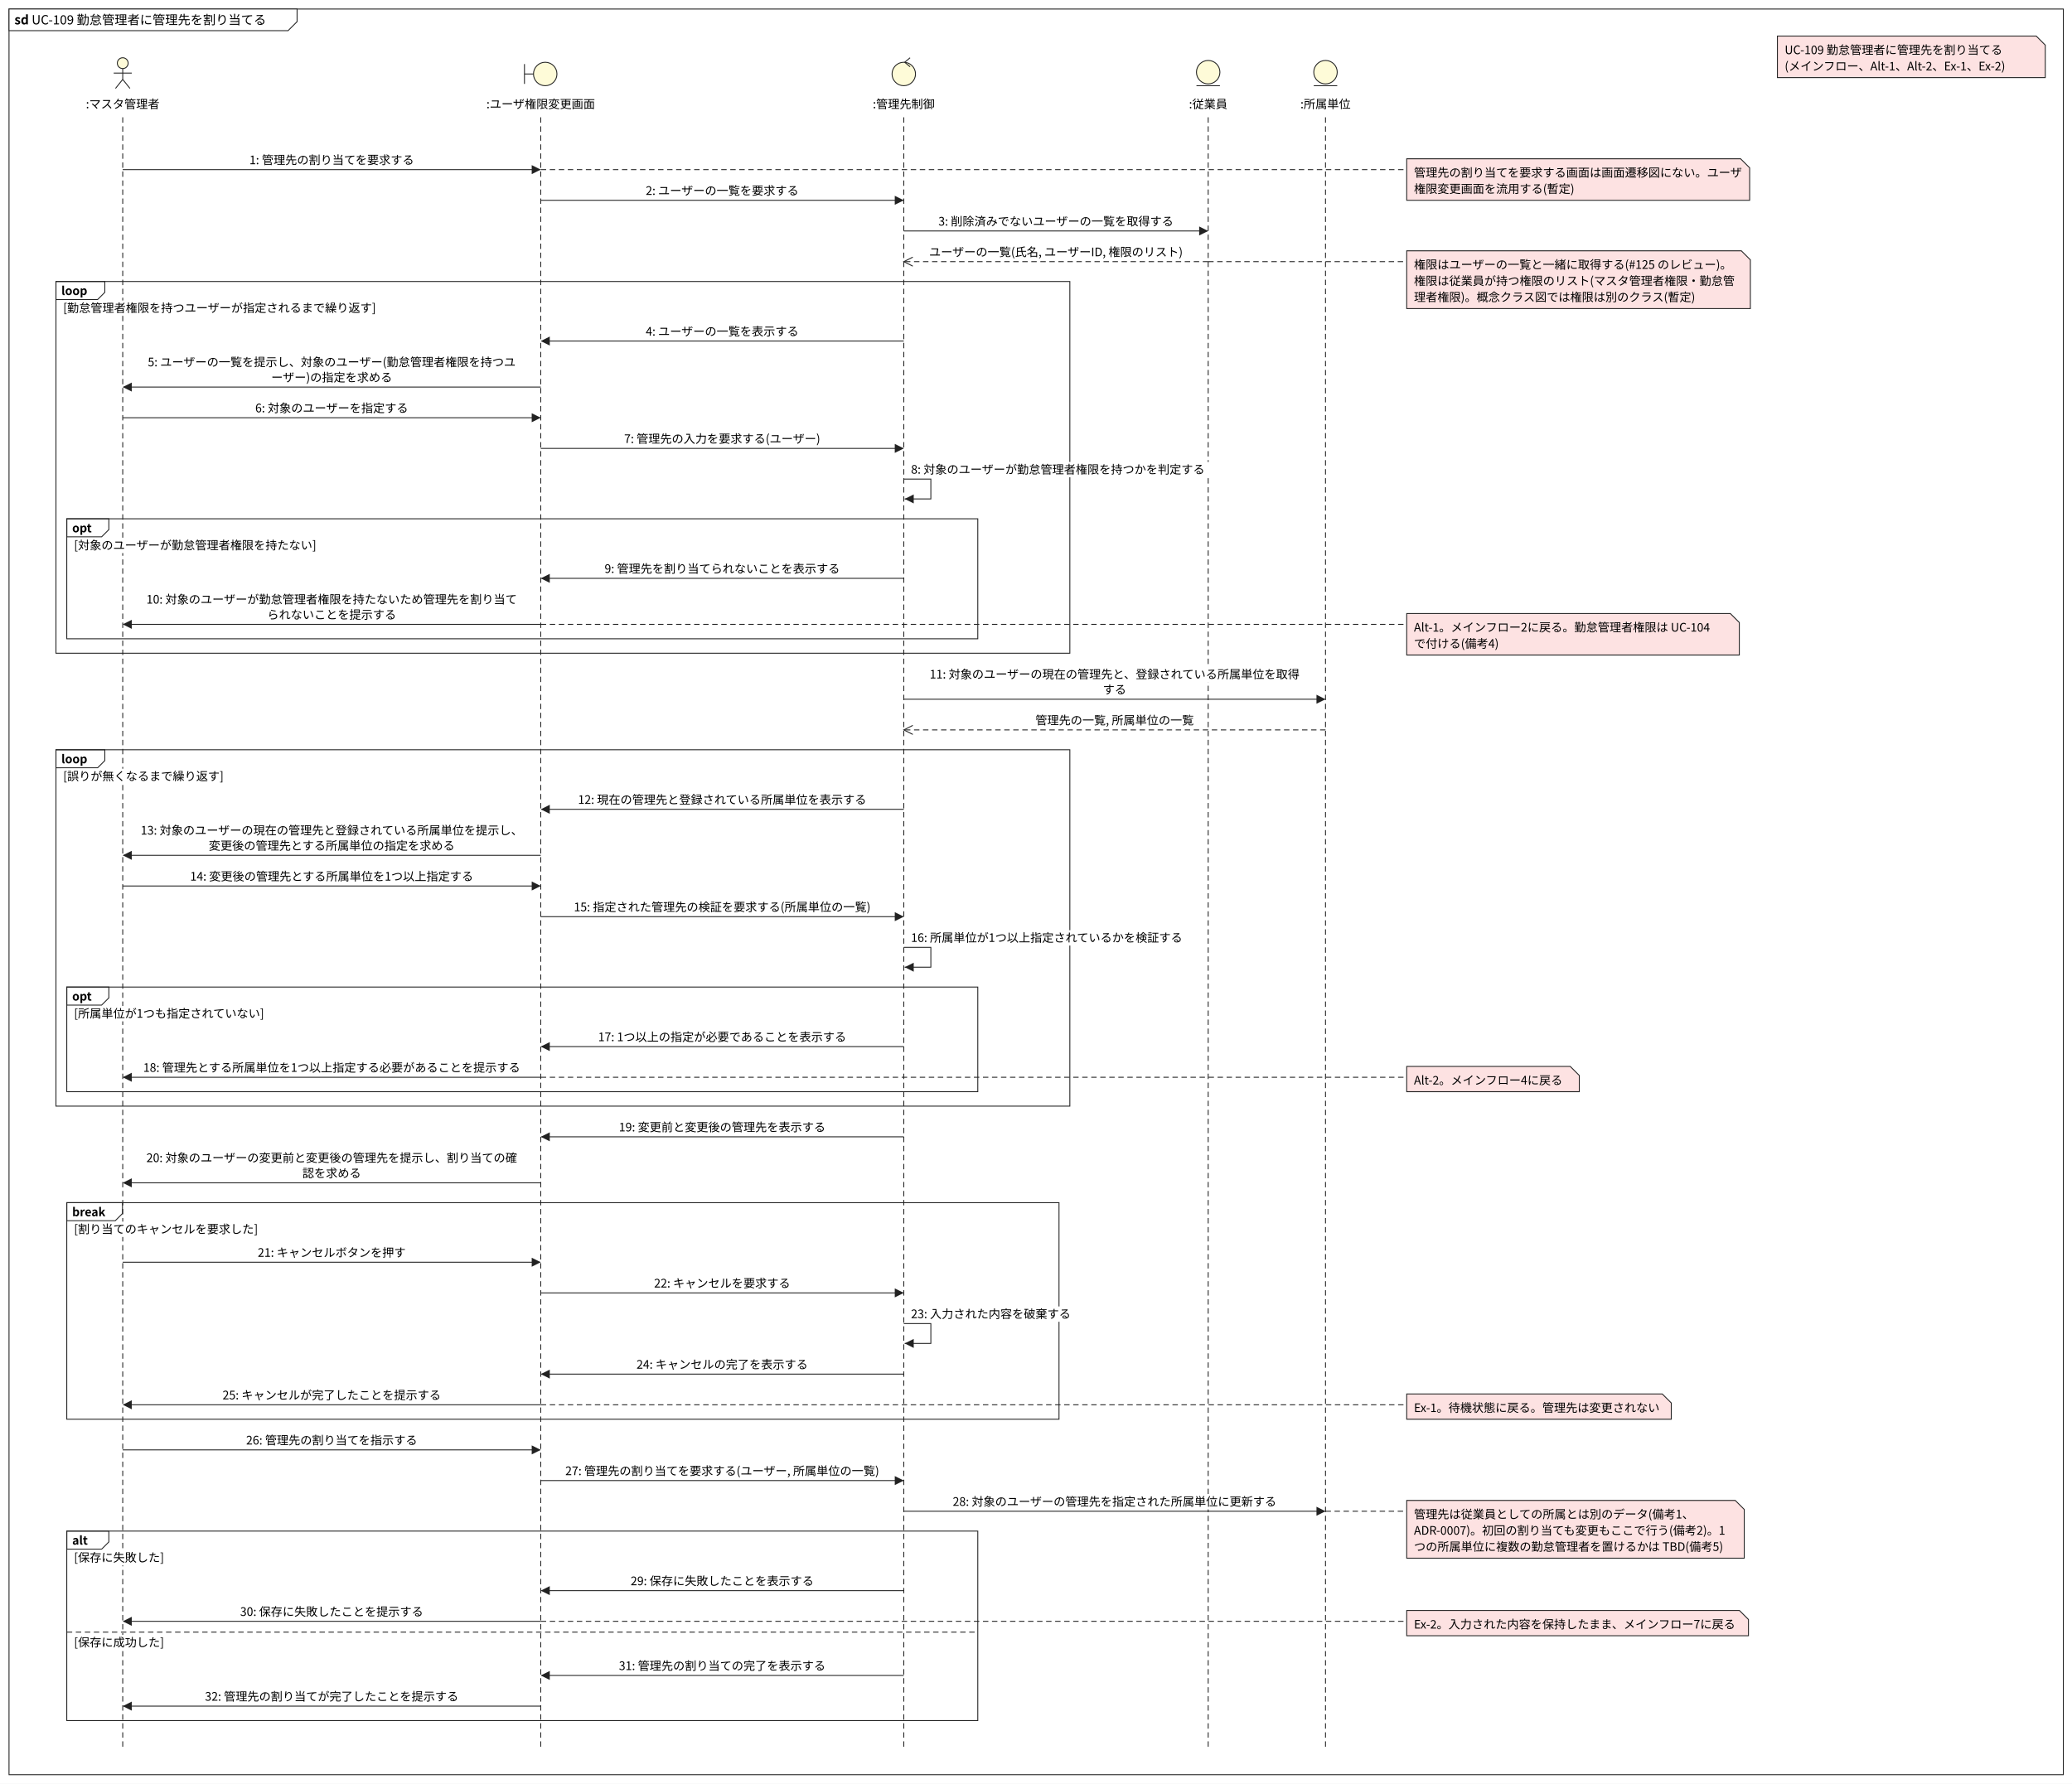
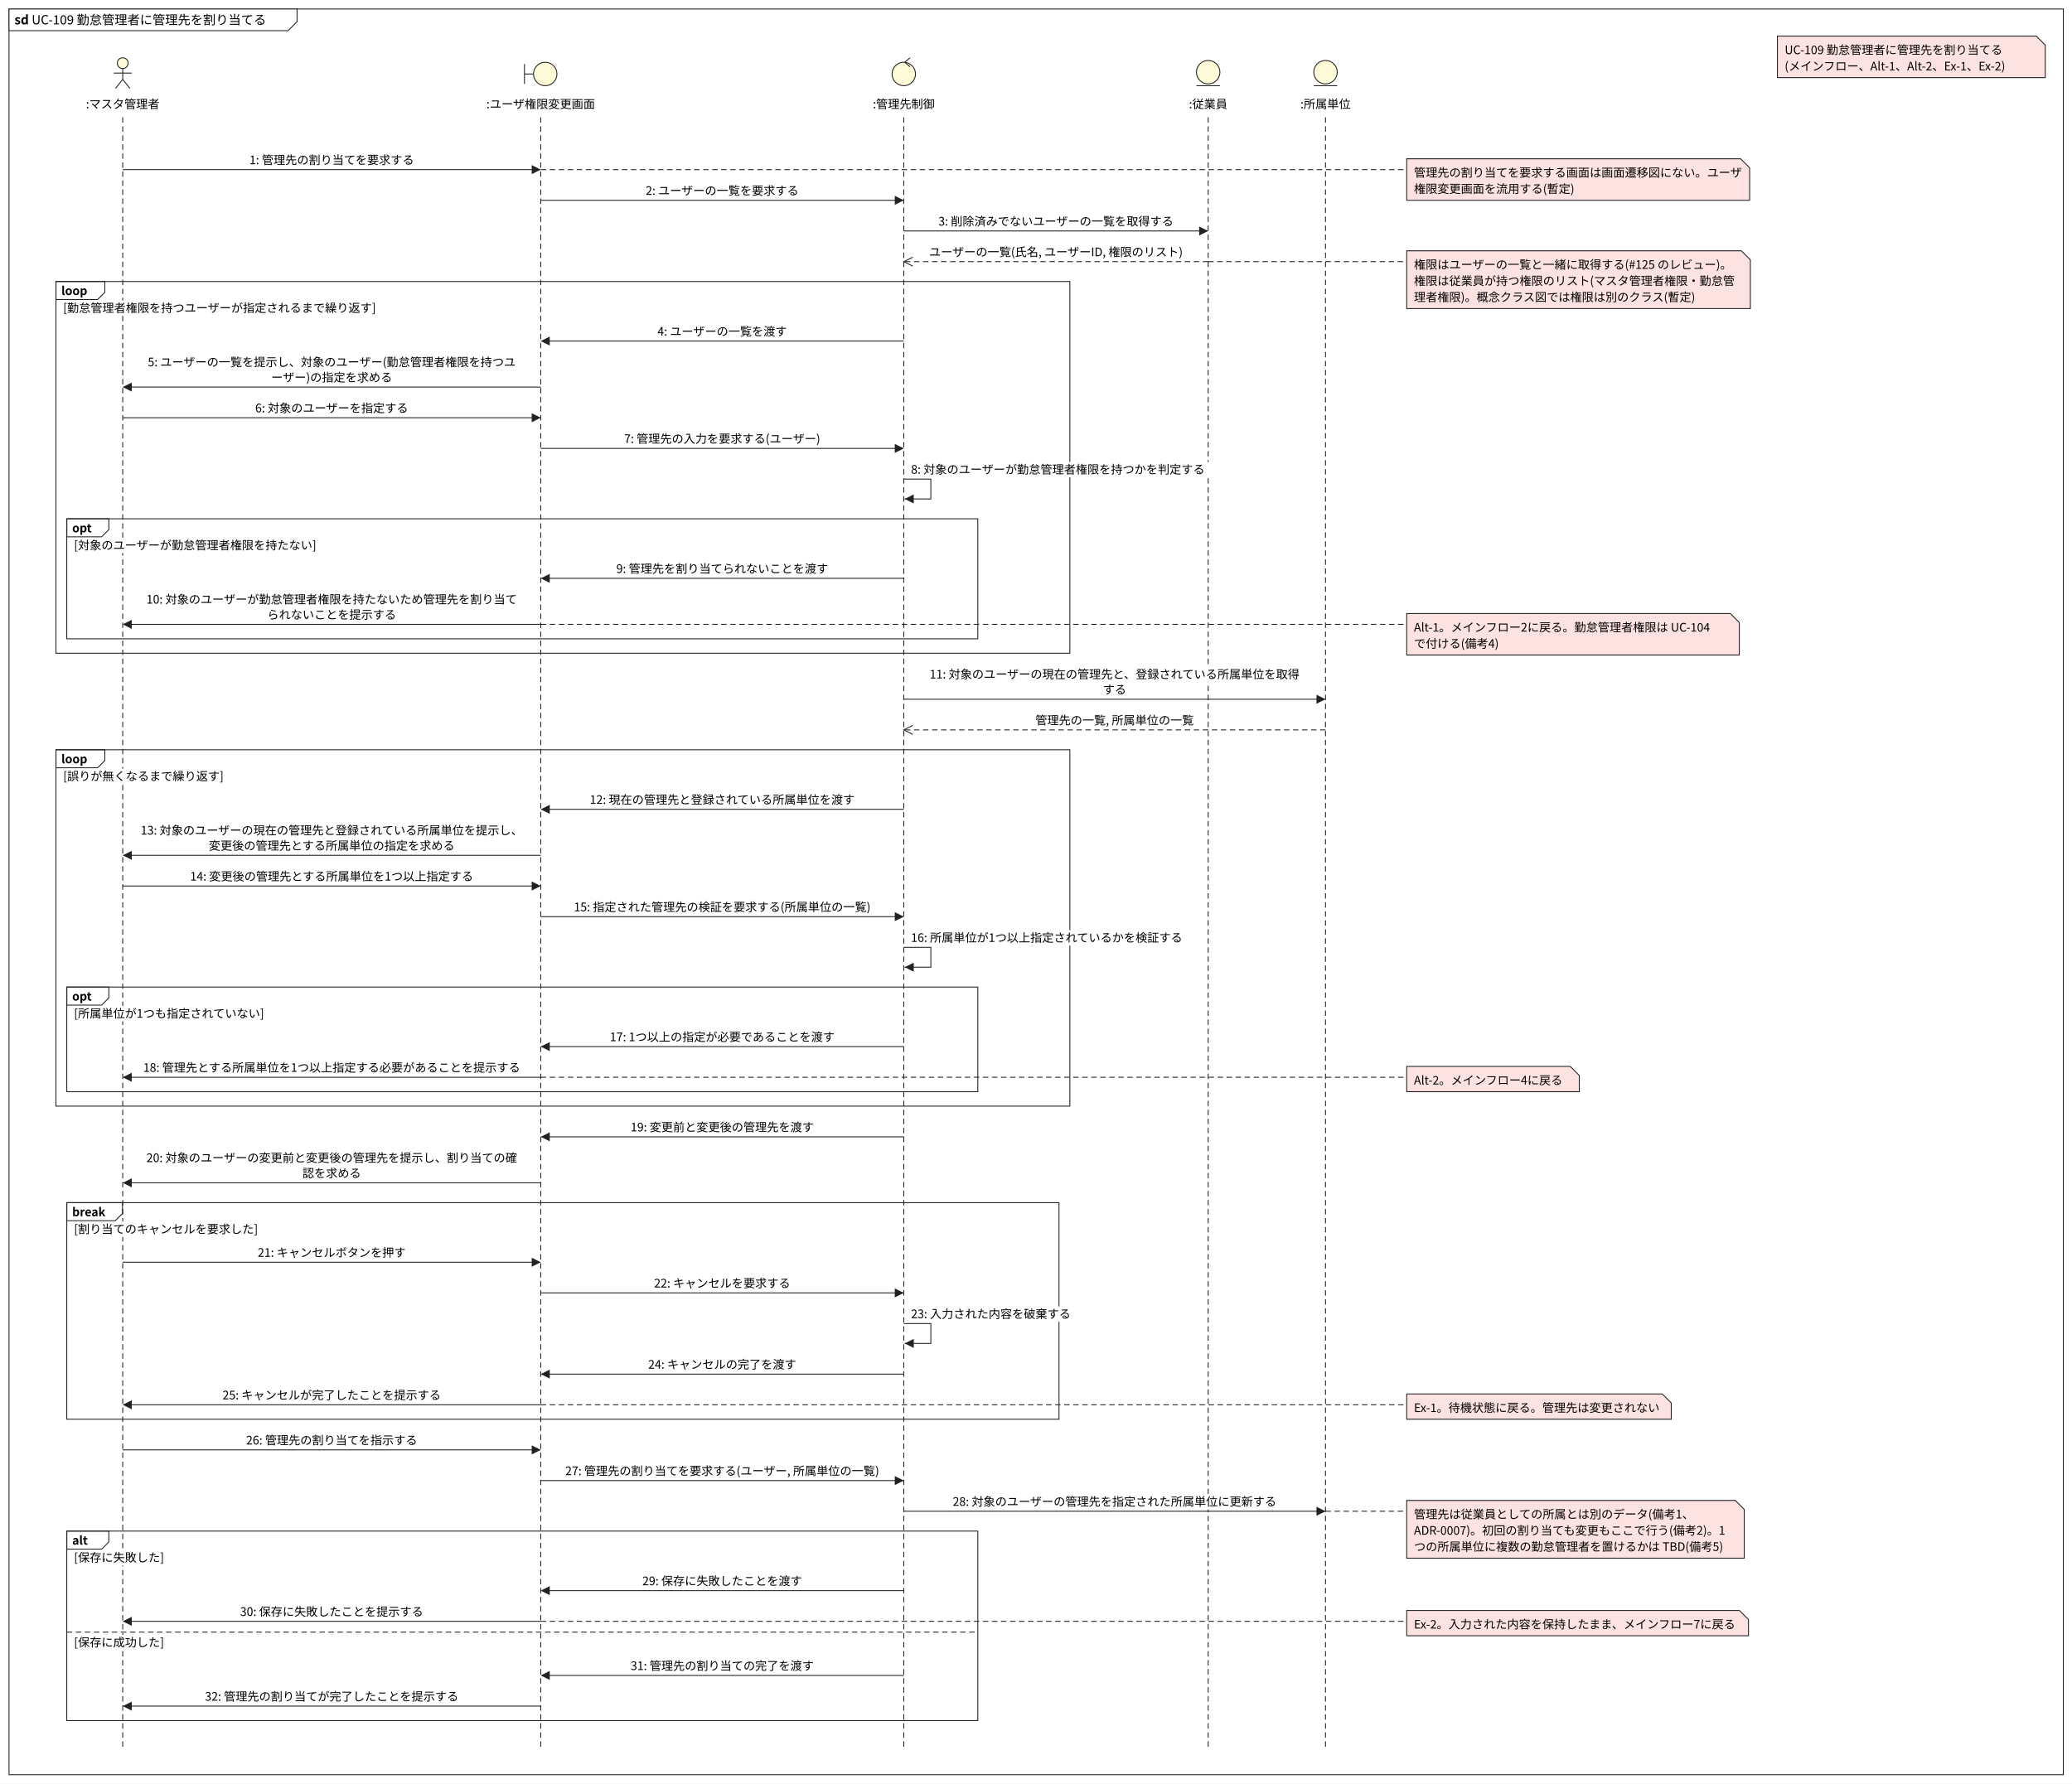
<svg xmlns="http://www.w3.org/2000/svg" width="2296" height="1977" viewBox="0 0 2296 1977" font-family="'Noto Sans CJK JP','Noto Sans JP','Hiragino Sans','Yu Gothic','Meiryo','IPAGothic',sans-serif">
  <rect width="100%" height="100%" fill="#fff" />
  <rect x="10" y="10" width="2276.4" height="1957.0" fill="none" stroke="#222" />
  <path d="M10 10 H329.2 V24 L319.2 34 H10 Z" fill="#fff" stroke="#222" />
  <line x1="136.0" y1="188.0" x2="598.2" y2="188.0" stroke="#222" stroke-width="1" />
  <polygon points="599.2,188.0 589.2,183.0 589.2,193.0" fill="#222" />
  <line x1="599.2" y1="188.0" x2="1558.8" y2="188.0" stroke="#222" stroke-width="1" stroke-dasharray="6 4" />
  <line x1="599.2" y1="222.0" x2="1000.5" y2="222.0" stroke="#222" stroke-width="1" />
  <polygon points="1001.5,222.0 991.5,217.0 991.5,227.0" fill="#222" />
  <line x1="1001.5" y1="256.0" x2="1337.8" y2="256.0" stroke="#222" stroke-width="1" />
  <polygon points="1338.8,256.0 1328.8,251.0 1328.8,261.0" fill="#222" />
  <line x1="1338.8" y1="290.0" x2="1002.5" y2="290.0" stroke="#222" stroke-width="1" stroke-dasharray="6 4" />
  <polyline points="1011.5,285.0 1001.5,290.0 1011.5,295.0" fill="none" stroke="#222" />
  <line x1="1338.8" y1="290.0" x2="1558.8" y2="290.0" stroke="#222" stroke-width="1" stroke-dasharray="6 4" />
  <path d="M62 312 H116.16 V324 L108.16 332 H62 Z" fill="#fff" stroke="#222" />
  <line x1="1001.5" y1="378.0" x2="600.2" y2="378.0" stroke="#222" stroke-width="1" />
  <polygon points="599.2,378.0 609.2,373.0 609.2,383.0" fill="#222" />
  <line x1="599.2" y1="429.0" x2="137.0" y2="429.0" stroke="#222" stroke-width="1" />
  <polygon points="136.0,429.0 146.0,424.0 146.0,434.0" fill="#222" />
  <line x1="136.0" y1="463.0" x2="598.2" y2="463.0" stroke="#222" stroke-width="1" />
  <polygon points="599.2,463.0 589.2,458.0 589.2,468.0" fill="#222" />
  <line x1="599.2" y1="497.0" x2="1000.5" y2="497.0" stroke="#222" stroke-width="1" />
  <polygon points="1001.5,497.0 991.5,492.0 991.5,502.0" fill="#222" />
  <polyline points="1001.48,531 1031.48,531 1031.48,553 1002.48,553" fill="none" stroke="#222" />
  <polygon points="1002.5,553.0 1012.5,548.0 1012.5,558.0" fill="#222" />
  <path d="M74 575 H120.62 V587 L112.62 595 H74 Z" fill="#fff" stroke="#222" />
  <line x1="1001.5" y1="641.0" x2="600.2" y2="641.0" stroke="#222" stroke-width="1" />
  <polygon points="599.2,641.0 609.2,636.0 609.2,646.0" fill="#222" />
  <line x1="599.2" y1="692.0" x2="137.0" y2="692.0" stroke="#222" stroke-width="1" />
  <polygon points="136.0,692.0 146.0,687.0 146.0,697.0" fill="#222" />
  <line x1="599.2" y1="692.0" x2="1558.8" y2="692.0" stroke="#222" stroke-width="1" stroke-dasharray="6 4" />
  <rect x="74.0" y="575.0" width="1009.5" height="133.0" rx="0" fill="none" stroke="#222" />
  <rect x="62.0" y="312.0" width="1123.5" height="412.0" rx="0" fill="none" stroke="#222" />
  <line x1="1001.5" y1="775.0" x2="1467.8" y2="775.0" stroke="#222" stroke-width="1" />
  <polygon points="1468.8,775.0 1458.8,770.0 1458.8,780.0" fill="#222" />
  <line x1="1468.8" y1="809.0" x2="1002.5" y2="809.0" stroke="#222" stroke-width="1" stroke-dasharray="6 4" />
  <polyline points="1011.5,804.0 1001.5,809.0 1011.5,814.0" fill="none" stroke="#222" />
  <path d="M62 831 H116.16 V843 L108.16 851 H62 Z" fill="#fff" stroke="#222" />
  <line x1="1001.5" y1="897.0" x2="600.2" y2="897.0" stroke="#222" stroke-width="1" />
  <polygon points="599.2,897.0 609.2,892.0 609.2,902.0" fill="#222" />
  <line x1="599.2" y1="948.0" x2="137.0" y2="948.0" stroke="#222" stroke-width="1" />
  <polygon points="136.0,948.0 146.0,943.0 146.0,953.0" fill="#222" />
  <line x1="136.0" y1="982.0" x2="598.2" y2="982.0" stroke="#222" stroke-width="1" />
  <polygon points="599.2,982.0 589.2,977.0 589.2,987.0" fill="#222" />
  <line x1="599.2" y1="1016.0" x2="1000.5" y2="1016.0" stroke="#222" stroke-width="1" />
  <polygon points="1001.5,1016.0 991.5,1011.0 991.5,1021.0" fill="#222" />
  <polyline points="1001.48,1050 1031.48,1050 1031.48,1072 1002.48,1072" fill="none" stroke="#222" />
  <polygon points="1002.5,1072.0 1012.5,1067.0 1012.5,1077.0" fill="#222" />
  <path d="M74 1094 H120.62 V1106 L112.62 1114 H74 Z" fill="#fff" stroke="#222" />
  <line x1="1001.5" y1="1160.0" x2="600.2" y2="1160.0" stroke="#222" stroke-width="1" />
  <polygon points="599.2,1160.0 609.2,1155.0 609.2,1165.0" fill="#222" />
  <line x1="599.2" y1="1194.0" x2="137.0" y2="1194.0" stroke="#222" stroke-width="1" />
  <polygon points="136.0,1194.0 146.0,1189.0 146.0,1199.0" fill="#222" />
  <line x1="599.2" y1="1194.0" x2="1558.8" y2="1194.0" stroke="#222" stroke-width="1" stroke-dasharray="6 4" />
  <rect x="74.0" y="1094.0" width="1009.5" height="116.0" rx="0" fill="none" stroke="#222" />
  <rect x="62.0" y="831.0" width="1123.5" height="395.0" rx="0" fill="none" stroke="#222" />
  <line x1="1001.5" y1="1260.0" x2="600.2" y2="1260.0" stroke="#222" stroke-width="1" />
  <polygon points="599.2,1260.0 609.2,1255.0 609.2,1265.0" fill="#222" />
  <line x1="599.2" y1="1311.0" x2="137.0" y2="1311.0" stroke="#222" stroke-width="1" />
  <polygon points="136.0,1311.0 146.0,1306.0 146.0,1316.0" fill="#222" />
  <path d="M74 1333 H135.7 V1345 L127.7 1353 H74 Z" fill="#fff" stroke="#222" />
  <line x1="136.0" y1="1399.0" x2="598.2" y2="1399.0" stroke="#222" stroke-width="1" />
  <polygon points="599.2,1399.0 589.2,1394.0 589.2,1404.0" fill="#222" />
  <line x1="599.2" y1="1433.0" x2="1000.5" y2="1433.0" stroke="#222" stroke-width="1" />
  <polygon points="1001.5,1433.0 991.5,1428.0 991.5,1438.0" fill="#222" />
  <polyline points="1001.48,1467 1031.48,1467 1031.48,1489 1002.48,1489" fill="none" stroke="#222" />
  <polygon points="1002.5,1489.0 1012.5,1484.0 1012.5,1494.0" fill="#222" />
  <line x1="1001.5" y1="1523.0" x2="600.2" y2="1523.0" stroke="#222" stroke-width="1" />
  <polygon points="599.2,1523.0 609.2,1518.0 609.2,1528.0" fill="#222" />
  <line x1="599.2" y1="1557.0" x2="137.0" y2="1557.0" stroke="#222" stroke-width="1" />
  <polygon points="136.0,1557.0 146.0,1552.0 146.0,1562.0" fill="#222" />
  <line x1="599.2" y1="1557.0" x2="1558.8" y2="1557.0" stroke="#222" stroke-width="1" stroke-dasharray="6 4" />
  <rect x="74.0" y="1333.0" width="1099.5" height="240.0" rx="0" fill="none" stroke="#222" />
  <line x1="136.0" y1="1607.0" x2="598.2" y2="1607.0" stroke="#222" stroke-width="1" />
  <polygon points="599.2,1607.0 589.2,1602.0 589.2,1612.0" fill="#222" />
  <line x1="599.2" y1="1641.0" x2="1000.5" y2="1641.0" stroke="#222" stroke-width="1" />
  <polygon points="1001.5,1641.0 991.5,1636.0 991.5,1646.0" fill="#222" />
  <line x1="1001.5" y1="1675.0" x2="1467.8" y2="1675.0" stroke="#222" stroke-width="1" />
  <polygon points="1468.8,1675.0 1458.8,1670.0 1458.8,1680.0" fill="#222" />
  <line x1="1468.8" y1="1675.0" x2="1558.8" y2="1675.0" stroke="#222" stroke-width="1" stroke-dasharray="6 4" />
  <path d="M74 1697 H120.62 V1709 L112.62 1717 H74 Z" fill="#fff" stroke="#222" />
  <line x1="1001.5" y1="1763.0" x2="600.2" y2="1763.0" stroke="#222" stroke-width="1" />
  <polygon points="599.2,1763.0 609.2,1758.0 609.2,1768.0" fill="#222" />
  <line x1="599.2" y1="1797.0" x2="137.0" y2="1797.0" stroke="#222" stroke-width="1" />
  <polygon points="136.0,1797.0 146.0,1792.0 146.0,1802.0" fill="#222" />
  <line x1="599.2" y1="1797.0" x2="1558.8" y2="1797.0" stroke="#222" stroke-width="1" stroke-dasharray="6 4" />
  <line x1="1001.5" y1="1857.0" x2="600.2" y2="1857.0" stroke="#222" stroke-width="1" />
  <polygon points="599.2,1857.0 609.2,1852.0 609.2,1862.0" fill="#222" />
  <line x1="599.2" y1="1891.0" x2="137.0" y2="1891.0" stroke="#222" stroke-width="1" />
  <polygon points="136.0,1891.0 146.0,1886.0 146.0,1896.0" fill="#222" />
  <rect x="74.0" y="1697.0" width="1009.5" height="210.0" rx="0" fill="none" stroke="#222" />
  <line x1="74.0" y1="1809.0" x2="1083.5" y2="1809.0" stroke="#222" stroke-width="1" stroke-dasharray="6 4" />
  <circle cx="136" cy="70" r="6" fill="#fefbd8" stroke="#222" />
  <path d="M136 76 V88 M126 81 H146 M136 88 L128 98 M136 88 L144 98" fill="none" stroke="#222" />
  <line x1="136.0" y1="130.0" x2="136.0" y2="1937.0" stroke="#222" stroke-width="1" stroke-dasharray="6 4" />
  <circle cx="604.16" cy="82" r="13" fill="#fefbd8" stroke="#222" />
  <path d="M591.16 82 H581.16 M581.16 71 V93" fill="none" stroke="#222" />
  <line x1="599.2" y1="130.0" x2="599.2" y2="1937.0" stroke="#222" stroke-width="1" stroke-dasharray="6 4" />
  <circle cx="1001.48" cy="82" r="13" fill="#fefbd8" stroke="#222" />
  <path d="M1002.48 69 l6 -5 M1002.48 69 l6 5" fill="none" stroke="#222" />
  <line x1="1001.5" y1="130.0" x2="1001.5" y2="1937.0" stroke="#222" stroke-width="1" stroke-dasharray="6 4" />
  <circle cx="1338.8" cy="80" r="13" fill="#fefbd8" stroke="#222" />
  <path d="M1325.8 95 H1351.8" fill="none" stroke="#222" />
  <line x1="1338.8" y1="130.0" x2="1338.8" y2="1937.0" stroke="#222" stroke-width="1" stroke-dasharray="6 4" />
  <circle cx="1468.8" cy="80" r="13" fill="#fefbd8" stroke="#222" />
  <path d="M1455.8 95 H1481.8" fill="none" stroke="#222" />
  <line x1="1468.8" y1="130.0" x2="1468.8" y2="1937.0" stroke="#222" stroke-width="1" stroke-dasharray="6 4" />
  <rect x="269.8" y="169.0" width="195.6" height="17.0" fill="#fff" />
  <text x="367.6" y="182.0" font-size="13" text-anchor="middle">1: 管理先の割り当てを要求する</text>
  <rect x="709.0" y="203.0" width="182.6" height="17.0" fill="#fff" />
  <text x="800.3" y="216.0" font-size="13" text-anchor="middle">2: ユーザーの一覧を要求する</text>
  <rect x="1033.3" y="237.0" width="273.6" height="17.0" fill="#fff" />
  <text x="1170.1" y="250.0" font-size="13" text-anchor="middle">3: 削除済みでないユーザーの一覧を取得する</text>
  <rect x="1014.5" y="271.0" width="311.3" height="17.0" fill="#fff" />
  <text x="1170.1" y="284.0" font-size="13" text-anchor="middle">ユーザーの一覧(氏名, ユーザーID, 権限のリスト)</text>
  <text x="68.0" y="327.0" font-size="13" text-anchor="start" font-weight="bold">loop</text>
  <rect x="68.0" y="333.0" width="357.1" height="17.0" fill="#fff" />
  <text x="70.0" y="346.0" font-size="13" text-anchor="start">[勤怠管理者権限を持つユーザーが指定されるまで繰り返す]</text>
-   <rect x="709.0" y="359.0" width="182.6" height="17.0" fill="#fff" />
-   <text x="800.3" y="372.0" font-size="13" text-anchor="middle">4: ユーザーの一覧を表示する</text>
+   <rect x="722.0" y="359.0" width="156.6" height="17.0" fill="#fff" />
+   <text x="800.3" y="372.0" font-size="13" text-anchor="middle">4: ユーザーの一覧を渡す</text>
  <rect x="155.5" y="393.0" width="424.2" height="17.0" fill="#fff" />
  <text x="367.6" y="406.0" font-size="13" text-anchor="middle">5: ユーザーの一覧を提示し、対象のユーザー(勤怠管理者権限を持つユ</text>
  <rect x="296.8" y="410.0" width="141.5" height="17.0" fill="#fff" />
  <text x="367.6" y="423.0" font-size="13" text-anchor="middle">ーザー)の指定を求める</text>
  <rect x="276.3" y="444.0" width="182.6" height="17.0" fill="#fff" />
  <text x="367.6" y="457.0" font-size="13" text-anchor="middle">6: 対象のユーザーを指定する</text>
  <rect x="682.0" y="478.0" width="236.7" height="17.0" fill="#fff" />
  <text x="800.3" y="491.0" font-size="13" text-anchor="middle">7: 管理先の入力を要求する(ユーザー)</text>
  <rect x="1007.5" y="512.0" width="338.6" height="17.0" fill="#fff" />
  <text x="1009.5" y="525.0" font-size="13" text-anchor="start">8: 対象のユーザーが勤怠管理者権限を持つかを判定する</text>
  <text x="80.0" y="590.0" font-size="13" text-anchor="start" font-weight="bold">opt</text>
  <rect x="80.0" y="596.0" width="279.1" height="17.0" fill="#fff" />
  <text x="82.0" y="609.0" font-size="13" text-anchor="start">[対象のユーザーが勤怠管理者権限を持たない]</text>
-   <rect x="663.5" y="622.0" width="273.6" height="17.0" fill="#fff" />
-   <text x="800.3" y="635.0" font-size="13" text-anchor="middle">9: 管理先を割り当てられないことを表示する</text>
+   <rect x="676.5" y="622.0" width="247.6" height="17.0" fill="#fff" />
+   <text x="800.3" y="635.0" font-size="13" text-anchor="middle">9: 管理先を割り当てられないことを渡す</text>
  <rect x="155.5" y="656.0" width="424.2" height="17.0" fill="#fff" />
  <text x="367.6" y="669.0" font-size="13" text-anchor="middle">10: 対象のユーザーが勤怠管理者権限を持たないため管理先を割り当て</text>
  <rect x="294.1" y="673.0" width="147.0" height="17.0" fill="#fff" />
  <text x="367.6" y="686.0" font-size="13" text-anchor="middle">られないことを提示する</text>
  <rect x="1023.1" y="739.0" width="424.2" height="17.0" fill="#fff" />
  <text x="1235.1" y="752.0" font-size="13" text-anchor="middle">11: 対象のユーザーの現在の管理先と、登録されている所属単位を取得</text>
  <rect x="1220.1" y="756.0" width="30.0" height="17.0" fill="#fff" />
  <text x="1235.1" y="769.0" font-size="13" text-anchor="middle">する</text>
  <rect x="1141.1" y="790.0" width="188.1" height="17.0" fill="#fff" />
  <text x="1235.1" y="803.0" font-size="13" text-anchor="middle">管理先の一覧, 所属単位の一覧</text>
  <text x="68.0" y="846.0" font-size="13" text-anchor="start" font-weight="bold">loop</text>
  <rect x="68.0" y="852.0" width="188.1" height="17.0" fill="#fff" />
  <text x="70.0" y="865.0" font-size="13" text-anchor="start">[誤りが無くなるまで繰り返す]</text>
-   <rect x="633.7" y="878.0" width="333.2" height="17.0" fill="#fff" />
-   <text x="800.3" y="891.0" font-size="13" text-anchor="middle">12: 現在の管理先と登録されている所属単位を表示する</text>
+   <rect x="646.7" y="878.0" width="307.2" height="17.0" fill="#fff" />
+   <text x="800.3" y="891.0" font-size="13" text-anchor="middle">12: 現在の管理先と登録されている所属単位を渡す</text>
  <rect x="149.0" y="912.0" width="437.2" height="17.0" fill="#fff" />
  <text x="367.6" y="925.0" font-size="13" text-anchor="middle">13: 対象のユーザーの現在の管理先と登録されている所属単位を提示し、</text>
  <rect x="229.1" y="929.0" width="277.0" height="17.0" fill="#fff" />
  <text x="367.6" y="942.0" font-size="13" text-anchor="middle">変更後の管理先とする所属単位の指定を求める</text>
  <rect x="203.7" y="963.0" width="327.7" height="17.0" fill="#fff" />
  <text x="367.6" y="976.0" font-size="13" text-anchor="middle">14: 変更後の管理先とする所属単位を1つ以上指定する</text>
  <rect x="626.2" y="997.0" width="348.2" height="17.0" fill="#fff" />
  <text x="800.3" y="1010.0" font-size="13" text-anchor="middle">15: 指定された管理先の検証を要求する(所属単位の一覧)</text>
  <rect x="1007.5" y="1031.0" width="314.7" height="17.0" fill="#fff" />
  <text x="1009.5" y="1044.0" font-size="13" text-anchor="start">16: 所属単位が1つ以上指定されているかを検証する</text>
  <text x="80.0" y="1109.0" font-size="13" text-anchor="start" font-weight="bold">opt</text>
  <rect x="80.0" y="1115.0" width="221.6" height="17.0" fill="#fff" />
  <text x="82.0" y="1128.0" font-size="13" text-anchor="start">[所属単位が1つも指定されていない]</text>
-   <rect x="656.0" y="1141.0" width="288.7" height="17.0" fill="#fff" />
-   <text x="800.3" y="1154.0" font-size="13" text-anchor="middle">17: 1つ以上の指定が必要であることを表示する</text>
+   <rect x="669.0" y="1141.0" width="262.7" height="17.0" fill="#fff" />
+   <text x="800.3" y="1154.0" font-size="13" text-anchor="middle">17: 1つ以上の指定が必要であることを渡す</text>
  <rect x="151.7" y="1175.0" width="431.7" height="17.0" fill="#fff" />
  <text x="367.6" y="1188.0" font-size="13" text-anchor="middle">18: 管理先とする所属単位を1つ以上指定する必要があることを提示する</text>
-   <rect x="679.2" y="1241.0" width="242.2" height="17.0" fill="#fff" />
-   <text x="800.3" y="1254.0" font-size="13" text-anchor="middle">19: 変更前と変更後の管理先を表示する</text>
+   <rect x="692.2" y="1241.0" width="216.2" height="17.0" fill="#fff" />
+   <text x="800.3" y="1254.0" font-size="13" text-anchor="middle">19: 変更前と変更後の管理先を渡す</text>
  <rect x="155.5" y="1275.0" width="424.2" height="17.0" fill="#fff" />
  <text x="367.6" y="1288.0" font-size="13" text-anchor="middle">20: 対象のユーザーの変更前と変更後の管理先を提示し、割り当ての確</text>
  <rect x="333.1" y="1292.0" width="69.0" height="17.0" fill="#fff" />
  <text x="367.6" y="1305.0" font-size="13" text-anchor="middle">認を求める</text>
  <text x="80.0" y="1348.0" font-size="13" text-anchor="start" font-weight="bold">break</text>
  <rect x="80.0" y="1354.0" width="214.1" height="17.0" fill="#fff" />
  <text x="82.0" y="1367.0" font-size="13" text-anchor="start">[割り当てのキャンセルを要求した]</text>
  <rect x="279.0" y="1380.0" width="177.2" height="17.0" fill="#fff" />
  <text x="367.6" y="1393.0" font-size="13" text-anchor="middle">21: キャンセルボタンを押す</text>
  <rect x="718.2" y="1414.0" width="164.2" height="17.0" fill="#fff" />
  <text x="800.3" y="1427.0" font-size="13" text-anchor="middle">22: キャンセルを要求する</text>
  <rect x="1007.5" y="1448.0" width="190.2" height="17.0" fill="#fff" />
  <text x="1009.5" y="1461.0" font-size="13" text-anchor="start">23: 入力された内容を破棄する</text>
-   <rect x="698.7" y="1504.0" width="203.2" height="17.0" fill="#fff" />
-   <text x="800.3" y="1517.0" font-size="13" text-anchor="middle">24: キャンセルの完了を表示する</text>
+   <rect x="711.7" y="1504.0" width="177.2" height="17.0" fill="#fff" />
+   <text x="800.3" y="1517.0" font-size="13" text-anchor="middle">24: キャンセルの完了を渡す</text>
  <rect x="240.0" y="1538.0" width="255.2" height="17.0" fill="#fff" />
  <text x="367.6" y="1551.0" font-size="13" text-anchor="middle">25: キャンセルが完了したことを提示する</text>
  <rect x="266.0" y="1588.0" width="203.2" height="17.0" fill="#fff" />
  <text x="367.6" y="1601.0" font-size="13" text-anchor="middle">26: 管理先の割り当てを指示する</text>
  <rect x="612.2" y="1622.0" width="376.3" height="17.0" fill="#fff" />
  <text x="800.3" y="1635.0" font-size="13" text-anchor="middle">27: 管理先の割り当てを要求する(ユーザー, 所属単位の一覧)</text>
  <rect x="1049.1" y="1656.0" width="372.2" height="17.0" fill="#fff" />
  <text x="1235.1" y="1669.0" font-size="13" text-anchor="middle">28: 対象のユーザーの管理先を指定された所属単位に更新する</text>
  <text x="80.0" y="1712.0" font-size="13" text-anchor="start" font-weight="bold">alt</text>
  <rect x="80.0" y="1718.0" width="110.1" height="17.0" fill="#fff" />
  <text x="82.0" y="1731.0" font-size="13" text-anchor="start">[保存に失敗した]</text>
-   <rect x="692.2" y="1744.0" width="216.2" height="17.0" fill="#fff" />
-   <text x="800.3" y="1757.0" font-size="13" text-anchor="middle">29: 保存に失敗したことを表示する</text>
+   <rect x="705.2" y="1744.0" width="190.2" height="17.0" fill="#fff" />
+   <text x="800.3" y="1757.0" font-size="13" text-anchor="middle">29: 保存に失敗したことを渡す</text>
  <rect x="259.5" y="1778.0" width="216.2" height="17.0" fill="#fff" />
  <text x="367.6" y="1791.0" font-size="13" text-anchor="middle">30: 保存に失敗したことを提示する</text>
  <rect x="80.0" y="1812.0" width="110.1" height="17.0" fill="#fff" />
  <text x="82.0" y="1825.0" font-size="13" text-anchor="start">[保存に成功した]</text>
-   <rect x="679.2" y="1838.0" width="242.2" height="17.0" fill="#fff" />
-   <text x="800.3" y="1851.0" font-size="13" text-anchor="middle">31: 管理先の割り当ての完了を表示する</text>
+   <rect x="692.2" y="1838.0" width="216.2" height="17.0" fill="#fff" />
+   <text x="800.3" y="1851.0" font-size="13" text-anchor="middle">31: 管理先の割り当ての完了を渡す</text>
  <rect x="220.5" y="1872.0" width="294.2" height="17.0" fill="#fff" />
  <text x="367.6" y="1885.0" font-size="13" text-anchor="middle">32: 管理先の割り当てが完了したことを提示する</text>
  <text x="136.0" y="120.0" font-size="13" text-anchor="middle">:マスタ管理者</text>
  <text x="599.2" y="120.0" font-size="13" text-anchor="middle">:ユーザ権限変更画面</text>
  <text x="1001.5" y="120.0" font-size="13" text-anchor="middle">:管理先制御</text>
  <text x="1338.8" y="120.0" font-size="13" text-anchor="middle">:従業員</text>
  <text x="1468.8" y="120.0" font-size="13" text-anchor="middle">:所属単位</text>
  <path d="M1558.8 176 H1928.8 L1938.8 186 V222 H1558.8 Z" fill="#fde2e2" stroke="#222" />
  <text x="1566.8" y="196.0" font-size="13" text-anchor="start">管理先の割り当てを要求する画面は画面遷移図にない。ユーザ</text>
  <text x="1566.8" y="214.0" font-size="13" text-anchor="start">権限変更画面を流用する(暫定)</text>
  <path d="M1558.8 278 H1929.58 L1939.58 288 V342 H1558.8 Z" fill="#fde2e2" stroke="#222" />
  <text x="1566.8" y="298.0" font-size="13" text-anchor="start">権限はユーザーの一覧と一緒に取得する(#125 のレビュー)。</text>
  <text x="1566.8" y="316.0" font-size="13" text-anchor="start">権限は従業員が持つ権限のリスト(マスタ管理者権限・勤怠管</text>
  <text x="1566.8" y="334.0" font-size="13" text-anchor="start">理者権限)。概念クラス図では権限は別のクラス(暫定)</text>
  <path d="M1558.8 680 H1917.36 L1927.36 690 V726 H1558.8 Z" fill="#fde2e2" stroke="#222" />
  <text x="1566.8" y="700.0" font-size="13" text-anchor="start">Alt-1。メインフロー2に戻る。勤怠管理者権限は UC-104 </text>
  <text x="1566.8" y="718.0" font-size="13" text-anchor="start">で付ける(備考4)</text>
  <path d="M1558.8 1182 H1740.04 L1750.04 1192 V1210 H1558.8 Z" fill="#fde2e2" stroke="#222" />
  <text x="1566.8" y="1202.0" font-size="13" text-anchor="start">Alt-2。メインフロー4に戻る</text>
  <path d="M1558.8 1545 H1841.96 L1851.96 1555 V1573 H1558.8 Z" fill="#fde2e2" stroke="#222" />
  <text x="1566.8" y="1565.0" font-size="13" text-anchor="start">Ex-1。待機状態に戻る。管理先は変更されない</text>
  <path d="M1558.8 1663 H1922.82 L1932.82 1673 V1727 H1558.8 Z" fill="#fde2e2" stroke="#222" />
  <text x="1566.8" y="1683.0" font-size="13" text-anchor="start">管理先は従業員としての所属とは別のデータ(備考1、</text>
  <text x="1566.8" y="1701.0" font-size="13" text-anchor="start">ADR-0007)。初回の割り当ても変更もここで行う(備考2)。1</text>
  <text x="1566.8" y="1719.0" font-size="13" text-anchor="start">つの所属単位に複数の勤怠管理者を置けるかは TBD(備考5)</text>
  <path d="M1558.8 1785 H1927.5 L1937.5 1795 V1813 H1558.8 Z" fill="#fde2e2" stroke="#222" />
  <text x="1566.8" y="1805.0" font-size="13" text-anchor="start">Ex-2。入力された内容を保持したまま、メインフロー7に戻る</text>
  <path d="M1969.58 40 H2256.38 L2266.38 50 V86 H1969.58 Z" fill="#fde2e2" stroke="#222" />
  <text x="1977.6" y="60.0" font-size="13" text-anchor="start">UC-109 勤怠管理者に管理先を割り当てる</text>
  <text x="1977.6" y="78.0" font-size="13" text-anchor="start">(メインフロー、Alt-1、Alt-2、Ex-1、Ex-2)</text>
  <text x="16" y="27" font-size="14">
    <tspan font-weight="bold">sd</tspan> UC-109 勤怠管理者に管理先を割り当てる</text>
</svg>
